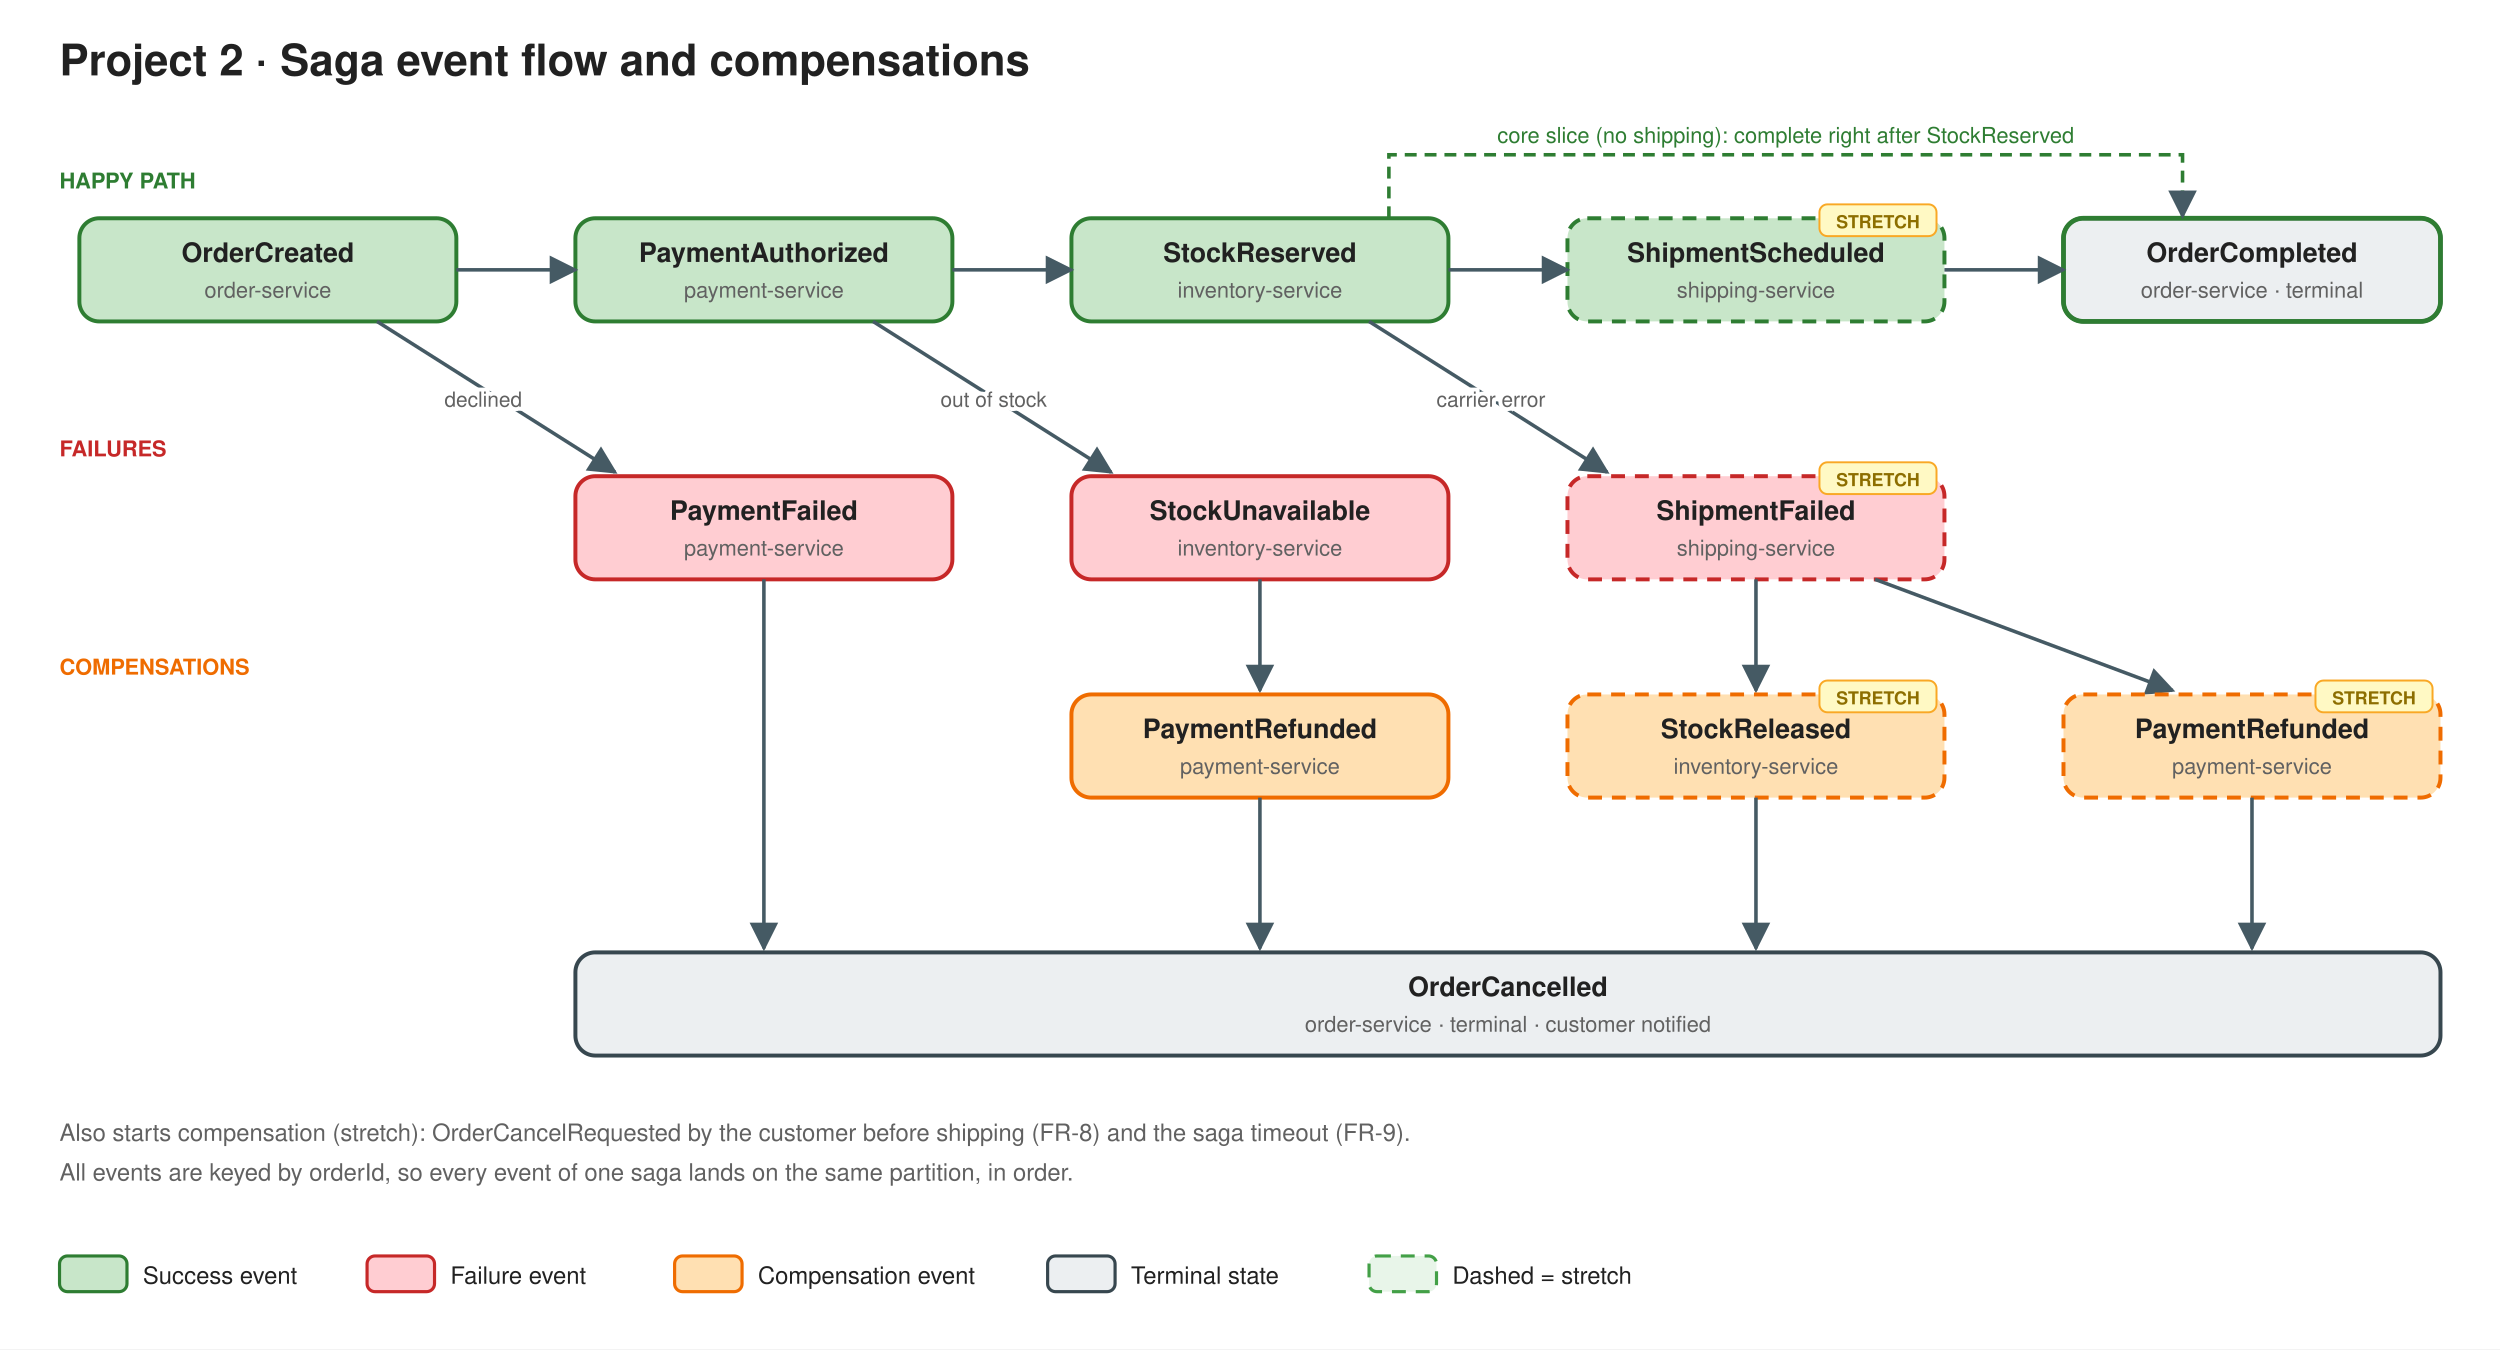
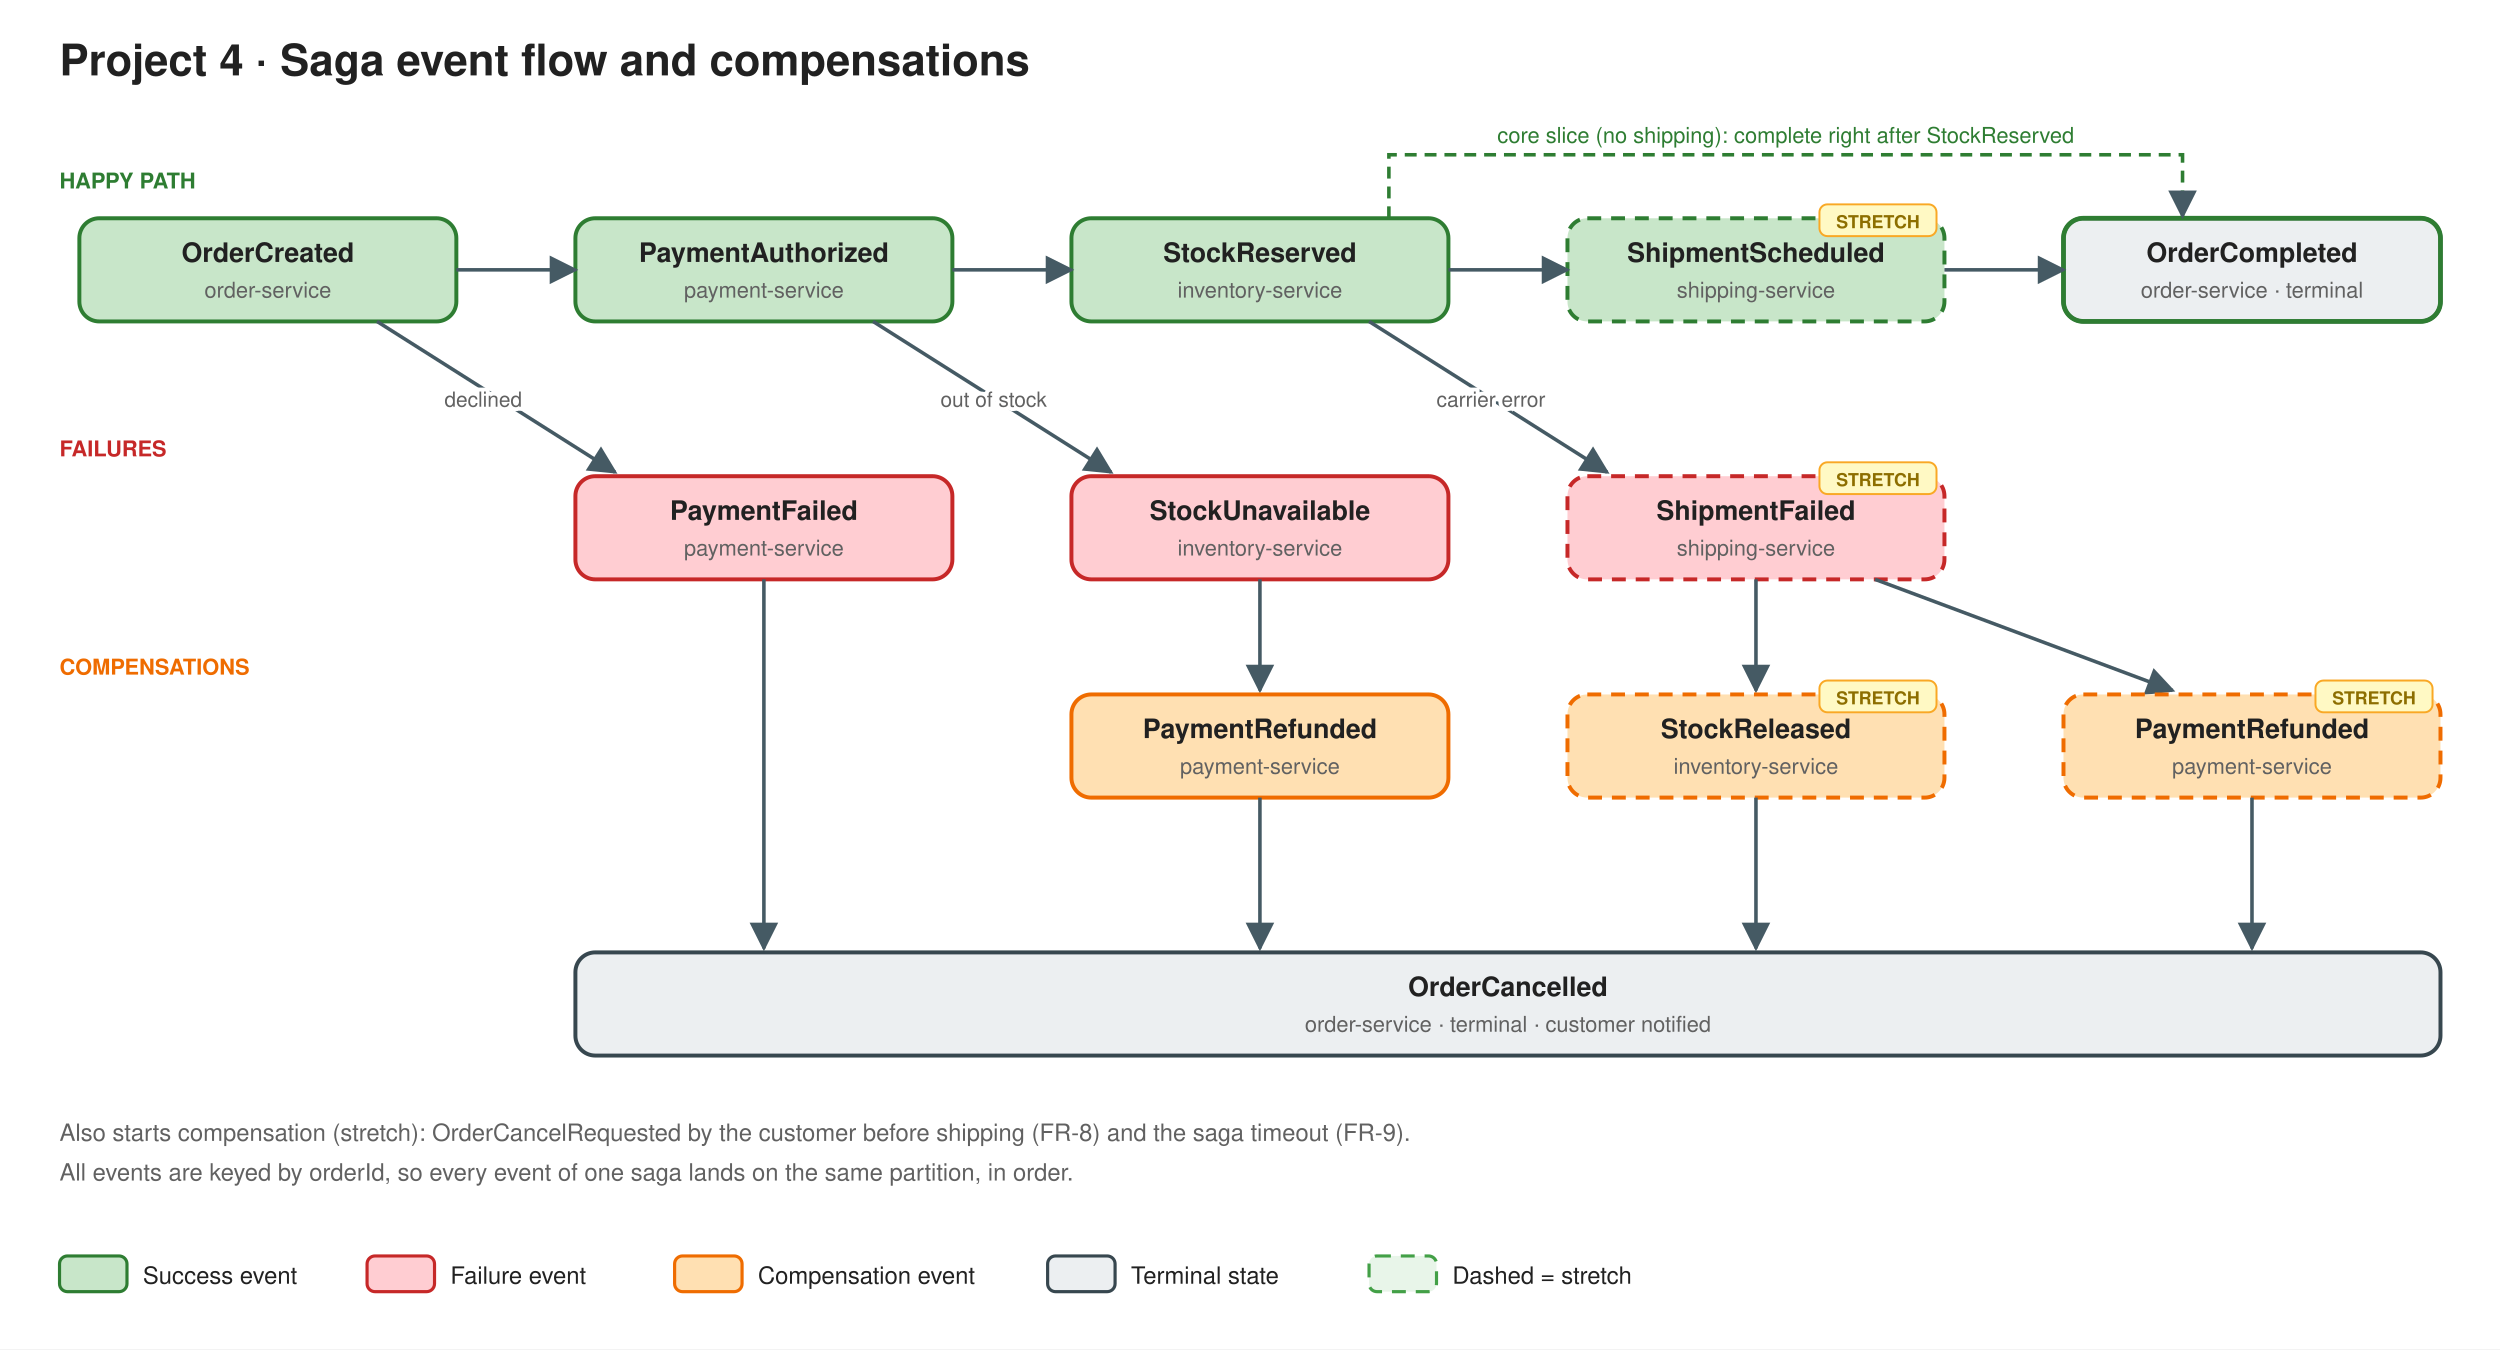
<svg xmlns="http://www.w3.org/2000/svg" width="1260" height="680" viewBox="0 0 1260 680">
  <defs>
    <marker id="arrow" viewBox="0 0 10 10" refX="9" refY="5" markerWidth="8" markerHeight="8" orient="auto">
      <path d="M0,0 L10,5 L0,10 z" fill="#455A64" />
    </marker>
    <marker id="arrowStart" viewBox="0 0 10 10" refX="1" refY="5" markerWidth="8" markerHeight="8" orient="auto">
      <path d="M10,0 L0,5 L10,10 z" fill="#455A64" />
    </marker>
+     <marker id="mk-orange" viewBox="0 0 10 10" refX="9" refY="5" markerWidth="8" markerHeight="8" orient="auto">
+       <path d="M0,0 L10,5 L0,10 z" fill="#EF6C00" stroke="#EF6C00" stroke-width="1.2" />
+     </marker>
+     <marker id="mk-red" viewBox="0 0 10 10" refX="9" refY="5" markerWidth="8" markerHeight="8" orient="auto">
+       <path d="M0,0 L10,5 L0,10 z" fill="#C62828" stroke="#C62828" stroke-width="1.2" />
+     </marker>
+     <marker id="mk-grey" viewBox="0 0 10 10" refX="9" refY="5" markerWidth="8" markerHeight="8" orient="auto">
+       <path d="M0,1 L9,5 L0,9" fill="#78909C" stroke="#78909C" stroke-width="1.2" />
+     </marker>
  </defs>
  <rect width="100%" height="100%" fill="white" />
-   <text x="30" y="38" font-family="Helvetica, Arial, sans-serif" font-size="22" font-weight="bold" fill="#212121" text-anchor="start">Project 2 · Saga event flow and compensations</text>
+   <text x="30" y="38" font-family="Helvetica, Arial, sans-serif" font-size="22" font-weight="bold" fill="#212121" text-anchor="start">Project 4 · Saga event flow and compensations</text>
  <rect x="40" y="110" width="190" height="52" rx="10" fill="#C8E6C9" stroke="#2E7D32" stroke-width="2" />
  <text x="135.0" y="132" font-family="Helvetica, Arial, sans-serif" font-size="13.5" font-weight="bold" fill="#212121" text-anchor="middle">OrderCreated</text>
  <text x="135.0" y="150" font-family="Helvetica, Arial, sans-serif" font-size="11" font-weight="normal" fill="#616161" text-anchor="middle">order-service</text>
  <rect x="290" y="110" width="190" height="52" rx="10" fill="#C8E6C9" stroke="#2E7D32" stroke-width="2" />
  <text x="385.0" y="132" font-family="Helvetica, Arial, sans-serif" font-size="13.5" font-weight="bold" fill="#212121" text-anchor="middle">PaymentAuthorized</text>
  <text x="385.0" y="150" font-family="Helvetica, Arial, sans-serif" font-size="11" font-weight="normal" fill="#616161" text-anchor="middle">payment-service</text>
  <rect x="540" y="110" width="190" height="52" rx="10" fill="#C8E6C9" stroke="#2E7D32" stroke-width="2" />
  <text x="635.0" y="132" font-family="Helvetica, Arial, sans-serif" font-size="13.5" font-weight="bold" fill="#212121" text-anchor="middle">StockReserved</text>
  <text x="635.0" y="150" font-family="Helvetica, Arial, sans-serif" font-size="11" font-weight="normal" fill="#616161" text-anchor="middle">inventory-service</text>
  <rect x="790" y="110" width="190" height="52" rx="10" fill="#C8E6C9" stroke="#2E7D32" stroke-width="2" stroke-dasharray="7 5" />
  <text x="885.0" y="132" font-family="Helvetica, Arial, sans-serif" font-size="13.5" font-weight="bold" fill="#212121" text-anchor="middle">ShipmentScheduled</text>
  <text x="885.0" y="150" font-family="Helvetica, Arial, sans-serif" font-size="11" font-weight="normal" fill="#616161" text-anchor="middle">shipping-service</text>
  <rect x="917" y="103" width="59" height="16" rx="4" fill="#FFF9C4" stroke="#F9A825" stroke-width="1" />
  <text x="946.5" y="115" font-family="Helvetica, Arial, sans-serif" font-size="9" font-weight="bold" fill="#8D6E00" text-anchor="middle">STRETCH</text>
  <rect x="1040" y="110" width="190" height="52" rx="10" fill="#ECEFF1" stroke="#37474F" stroke-width="2" />
  <text x="1135.0" y="132" font-family="Helvetica, Arial, sans-serif" font-size="13.5" font-weight="bold" fill="#212121" text-anchor="middle">OrderCompleted</text>
  <text x="1135.0" y="150" font-family="Helvetica, Arial, sans-serif" font-size="11" font-weight="normal" fill="#616161" text-anchor="middle">order-service · terminal</text>
  <rect x="1040" y="110" width="190" height="52" rx="10" fill="none" stroke="#2E7D32" stroke-width="2.4" />
  <polyline points="230,136 290,136" fill="none" stroke="#455A64" stroke-width="1.8" marker-end="url(#arrow)" />
  <polyline points="480,136 540,136" fill="none" stroke="#455A64" stroke-width="1.8" marker-end="url(#arrow)" />
  <polyline points="730,136 790,136" fill="none" stroke="#455A64" stroke-width="1.8" marker-end="url(#arrow)" />
  <polyline points="980,136 1040,136" fill="none" stroke="#455A64" stroke-width="1.8" marker-end="url(#arrow)" />
  <text x="30" y="95" font-family="Helvetica, Arial, sans-serif" font-size="11" font-weight="bold" fill="#2E7D32" text-anchor="start">HAPPY PATH</text>
  <polyline points="700,110 700,78 1100,78 1100,109" fill="none" stroke="#2E7D32" stroke-width="1.8" stroke-dasharray="6 4" marker-end="url(#arrow)" />
  <text x="900" y="72" font-family="Helvetica, Arial, sans-serif" font-size="11" font-weight="normal" fill="#2E7D32" text-anchor="middle" stroke="white" stroke-width="4" paint-order="stroke">core slice (no shipping): complete right after StockReserved</text>
  <text x="30" y="230" font-family="Helvetica, Arial, sans-serif" font-size="11" font-weight="bold" fill="#C62828" text-anchor="start">FAILURES</text>
  <polyline points="190,162 310,238" fill="none" stroke="#455A64" stroke-width="1.8" marker-end="url(#arrow)" />
  <text x="224" y="205" font-family="Helvetica, Arial, sans-serif" font-size="10.5" font-weight="normal" fill="#616161" text-anchor="start" stroke="white" stroke-width="4" paint-order="stroke">declined</text>
  <rect x="290" y="240" width="190" height="52" rx="10" fill="#FFCDD2" stroke="#C62828" stroke-width="2" />
  <text x="385.0" y="262" font-family="Helvetica, Arial, sans-serif" font-size="13.5" font-weight="bold" fill="#212121" text-anchor="middle">PaymentFailed</text>
  <text x="385.0" y="280" font-family="Helvetica, Arial, sans-serif" font-size="11" font-weight="normal" fill="#616161" text-anchor="middle">payment-service</text>
  <polyline points="440,162 560,238" fill="none" stroke="#455A64" stroke-width="1.8" marker-end="url(#arrow)" />
  <text x="474" y="205" font-family="Helvetica, Arial, sans-serif" font-size="10.5" font-weight="normal" fill="#616161" text-anchor="start" stroke="white" stroke-width="4" paint-order="stroke">out of stock</text>
  <rect x="540" y="240" width="190" height="52" rx="10" fill="#FFCDD2" stroke="#C62828" stroke-width="2" />
  <text x="635.0" y="262" font-family="Helvetica, Arial, sans-serif" font-size="13.5" font-weight="bold" fill="#212121" text-anchor="middle">StockUnavailable</text>
  <text x="635.0" y="280" font-family="Helvetica, Arial, sans-serif" font-size="11" font-weight="normal" fill="#616161" text-anchor="middle">inventory-service</text>
  <polyline points="690,162 810,238" fill="none" stroke="#455A64" stroke-width="1.8" marker-end="url(#arrow)" />
  <text x="724" y="205" font-family="Helvetica, Arial, sans-serif" font-size="10.5" font-weight="normal" fill="#616161" text-anchor="start" stroke="white" stroke-width="4" paint-order="stroke">carrier error</text>
  <rect x="790" y="240" width="190" height="52" rx="10" fill="#FFCDD2" stroke="#C62828" stroke-width="2" stroke-dasharray="7 5" />
  <text x="885.0" y="262" font-family="Helvetica, Arial, sans-serif" font-size="13.5" font-weight="bold" fill="#212121" text-anchor="middle">ShipmentFailed</text>
  <text x="885.0" y="280" font-family="Helvetica, Arial, sans-serif" font-size="11" font-weight="normal" fill="#616161" text-anchor="middle">shipping-service</text>
  <rect x="917" y="233" width="59" height="16" rx="4" fill="#FFF9C4" stroke="#F9A825" stroke-width="1" />
  <text x="946.5" y="245" font-family="Helvetica, Arial, sans-serif" font-size="9" font-weight="bold" fill="#8D6E00" text-anchor="middle">STRETCH</text>
  <text x="30" y="340" font-family="Helvetica, Arial, sans-serif" font-size="11" font-weight="bold" fill="#EF6C00" text-anchor="start">COMPENSATIONS</text>
  <polyline points="635.0,292 635.0,348" fill="none" stroke="#455A64" stroke-width="1.8" marker-end="url(#arrow)" />
  <rect x="540" y="350" width="190" height="52" rx="10" fill="#FFE0B2" stroke="#EF6C00" stroke-width="2" />
  <text x="635.0" y="372" font-family="Helvetica, Arial, sans-serif" font-size="13.5" font-weight="bold" fill="#212121" text-anchor="middle">PaymentRefunded</text>
  <text x="635.0" y="390" font-family="Helvetica, Arial, sans-serif" font-size="11" font-weight="normal" fill="#616161" text-anchor="middle">payment-service</text>
  <polyline points="885.0,292 885.0,348" fill="none" stroke="#455A64" stroke-width="1.8" marker-end="url(#arrow)" />
  <rect x="790" y="350" width="190" height="52" rx="10" fill="#FFE0B2" stroke="#EF6C00" stroke-width="2" stroke-dasharray="7 5" />
  <text x="885.0" y="372" font-family="Helvetica, Arial, sans-serif" font-size="13.5" font-weight="bold" fill="#212121" text-anchor="middle">StockReleased</text>
  <text x="885.0" y="390" font-family="Helvetica, Arial, sans-serif" font-size="11" font-weight="normal" fill="#616161" text-anchor="middle">inventory-service</text>
  <rect x="917" y="343" width="59" height="16" rx="4" fill="#FFF9C4" stroke="#F9A825" stroke-width="1" />
  <text x="946.5" y="355" font-family="Helvetica, Arial, sans-serif" font-size="9" font-weight="bold" fill="#8D6E00" text-anchor="middle">STRETCH</text>
  <polyline points="945.0,292 1095.0,348" fill="none" stroke="#455A64" stroke-width="1.8" marker-end="url(#arrow)" />
  <rect x="1040" y="350" width="190" height="52" rx="10" fill="#FFE0B2" stroke="#EF6C00" stroke-width="2" stroke-dasharray="7 5" />
  <text x="1135.0" y="372" font-family="Helvetica, Arial, sans-serif" font-size="13.5" font-weight="bold" fill="#212121" text-anchor="middle">PaymentRefunded</text>
  <text x="1135.0" y="390" font-family="Helvetica, Arial, sans-serif" font-size="11" font-weight="normal" fill="#616161" text-anchor="middle">payment-service</text>
  <rect x="1167" y="343" width="59" height="16" rx="4" fill="#FFF9C4" stroke="#F9A825" stroke-width="1" />
  <text x="1196.5" y="355" font-family="Helvetica, Arial, sans-serif" font-size="9" font-weight="bold" fill="#8D6E00" text-anchor="middle">STRETCH</text>
  <polyline points="385.0,292 385.0,478" fill="none" stroke="#455A64" stroke-width="1.8" marker-end="url(#arrow)" />
  <polyline points="635.0,402 635.0,478" fill="none" stroke="#455A64" stroke-width="1.8" marker-end="url(#arrow)" />
  <polyline points="885.0,402 885.0,478" fill="none" stroke="#455A64" stroke-width="1.8" marker-end="url(#arrow)" />
  <polyline points="1135.0,402 1135.0,478" fill="none" stroke="#455A64" stroke-width="1.8" marker-end="url(#arrow)" />
  <rect x="290" y="480" width="940" height="52" rx="10" fill="#ECEFF1" stroke="#37474F" stroke-width="2" />
  <text x="760.0" y="502" font-family="Helvetica, Arial, sans-serif" font-size="13.5" font-weight="bold" fill="#212121" text-anchor="middle">OrderCancelled</text>
  <text x="760.0" y="520" font-family="Helvetica, Arial, sans-serif" font-size="11" font-weight="normal" fill="#616161" text-anchor="middle">order-service · terminal · customer notified</text>
  <text x="30" y="575" font-family="Helvetica, Arial, sans-serif" font-size="12" font-weight="normal" fill="#616161" text-anchor="start">Also starts compensation (stretch): OrderCancelRequested by the customer before shipping (FR-8) and the saga timeout (FR-9).</text>
  <text x="30" y="595" font-family="Helvetica, Arial, sans-serif" font-size="12" font-weight="normal" fill="#616161" text-anchor="start">All events are keyed by orderId, so every event of one saga lands on the same partition, in order.</text>
  <rect x="30" y="633" width="34" height="18" rx="4" fill="#C8E6C9" stroke="#2E7D32" stroke-width="1.6" />
  <text x="72" y="647" font-family="Helvetica, Arial, sans-serif" font-size="12" font-weight="normal" fill="#212121" text-anchor="start">Success event</text>
  <rect x="185" y="633" width="34" height="18" rx="4" fill="#FFCDD2" stroke="#C62828" stroke-width="1.6" />
  <text x="227" y="647" font-family="Helvetica, Arial, sans-serif" font-size="12" font-weight="normal" fill="#212121" text-anchor="start">Failure event</text>
  <rect x="340" y="633" width="34" height="18" rx="4" fill="#FFE0B2" stroke="#EF6C00" stroke-width="1.6" />
  <text x="382" y="647" font-family="Helvetica, Arial, sans-serif" font-size="12" font-weight="normal" fill="#212121" text-anchor="start">Compensation event</text>
  <rect x="528" y="633" width="34" height="18" rx="4" fill="#ECEFF1" stroke="#37474F" stroke-width="1.6" />
  <text x="570" y="647" font-family="Helvetica, Arial, sans-serif" font-size="12" font-weight="normal" fill="#212121" text-anchor="start">Terminal state</text>
  <rect x="690" y="633" width="34" height="18" rx="4" fill="#E8F5E9" stroke="#43A047" stroke-width="1.6" stroke-dasharray="7 5" />
  <text x="732" y="647" font-family="Helvetica, Arial, sans-serif" font-size="12" font-weight="normal" fill="#212121" text-anchor="start">Dashed = stretch</text>
</svg>
